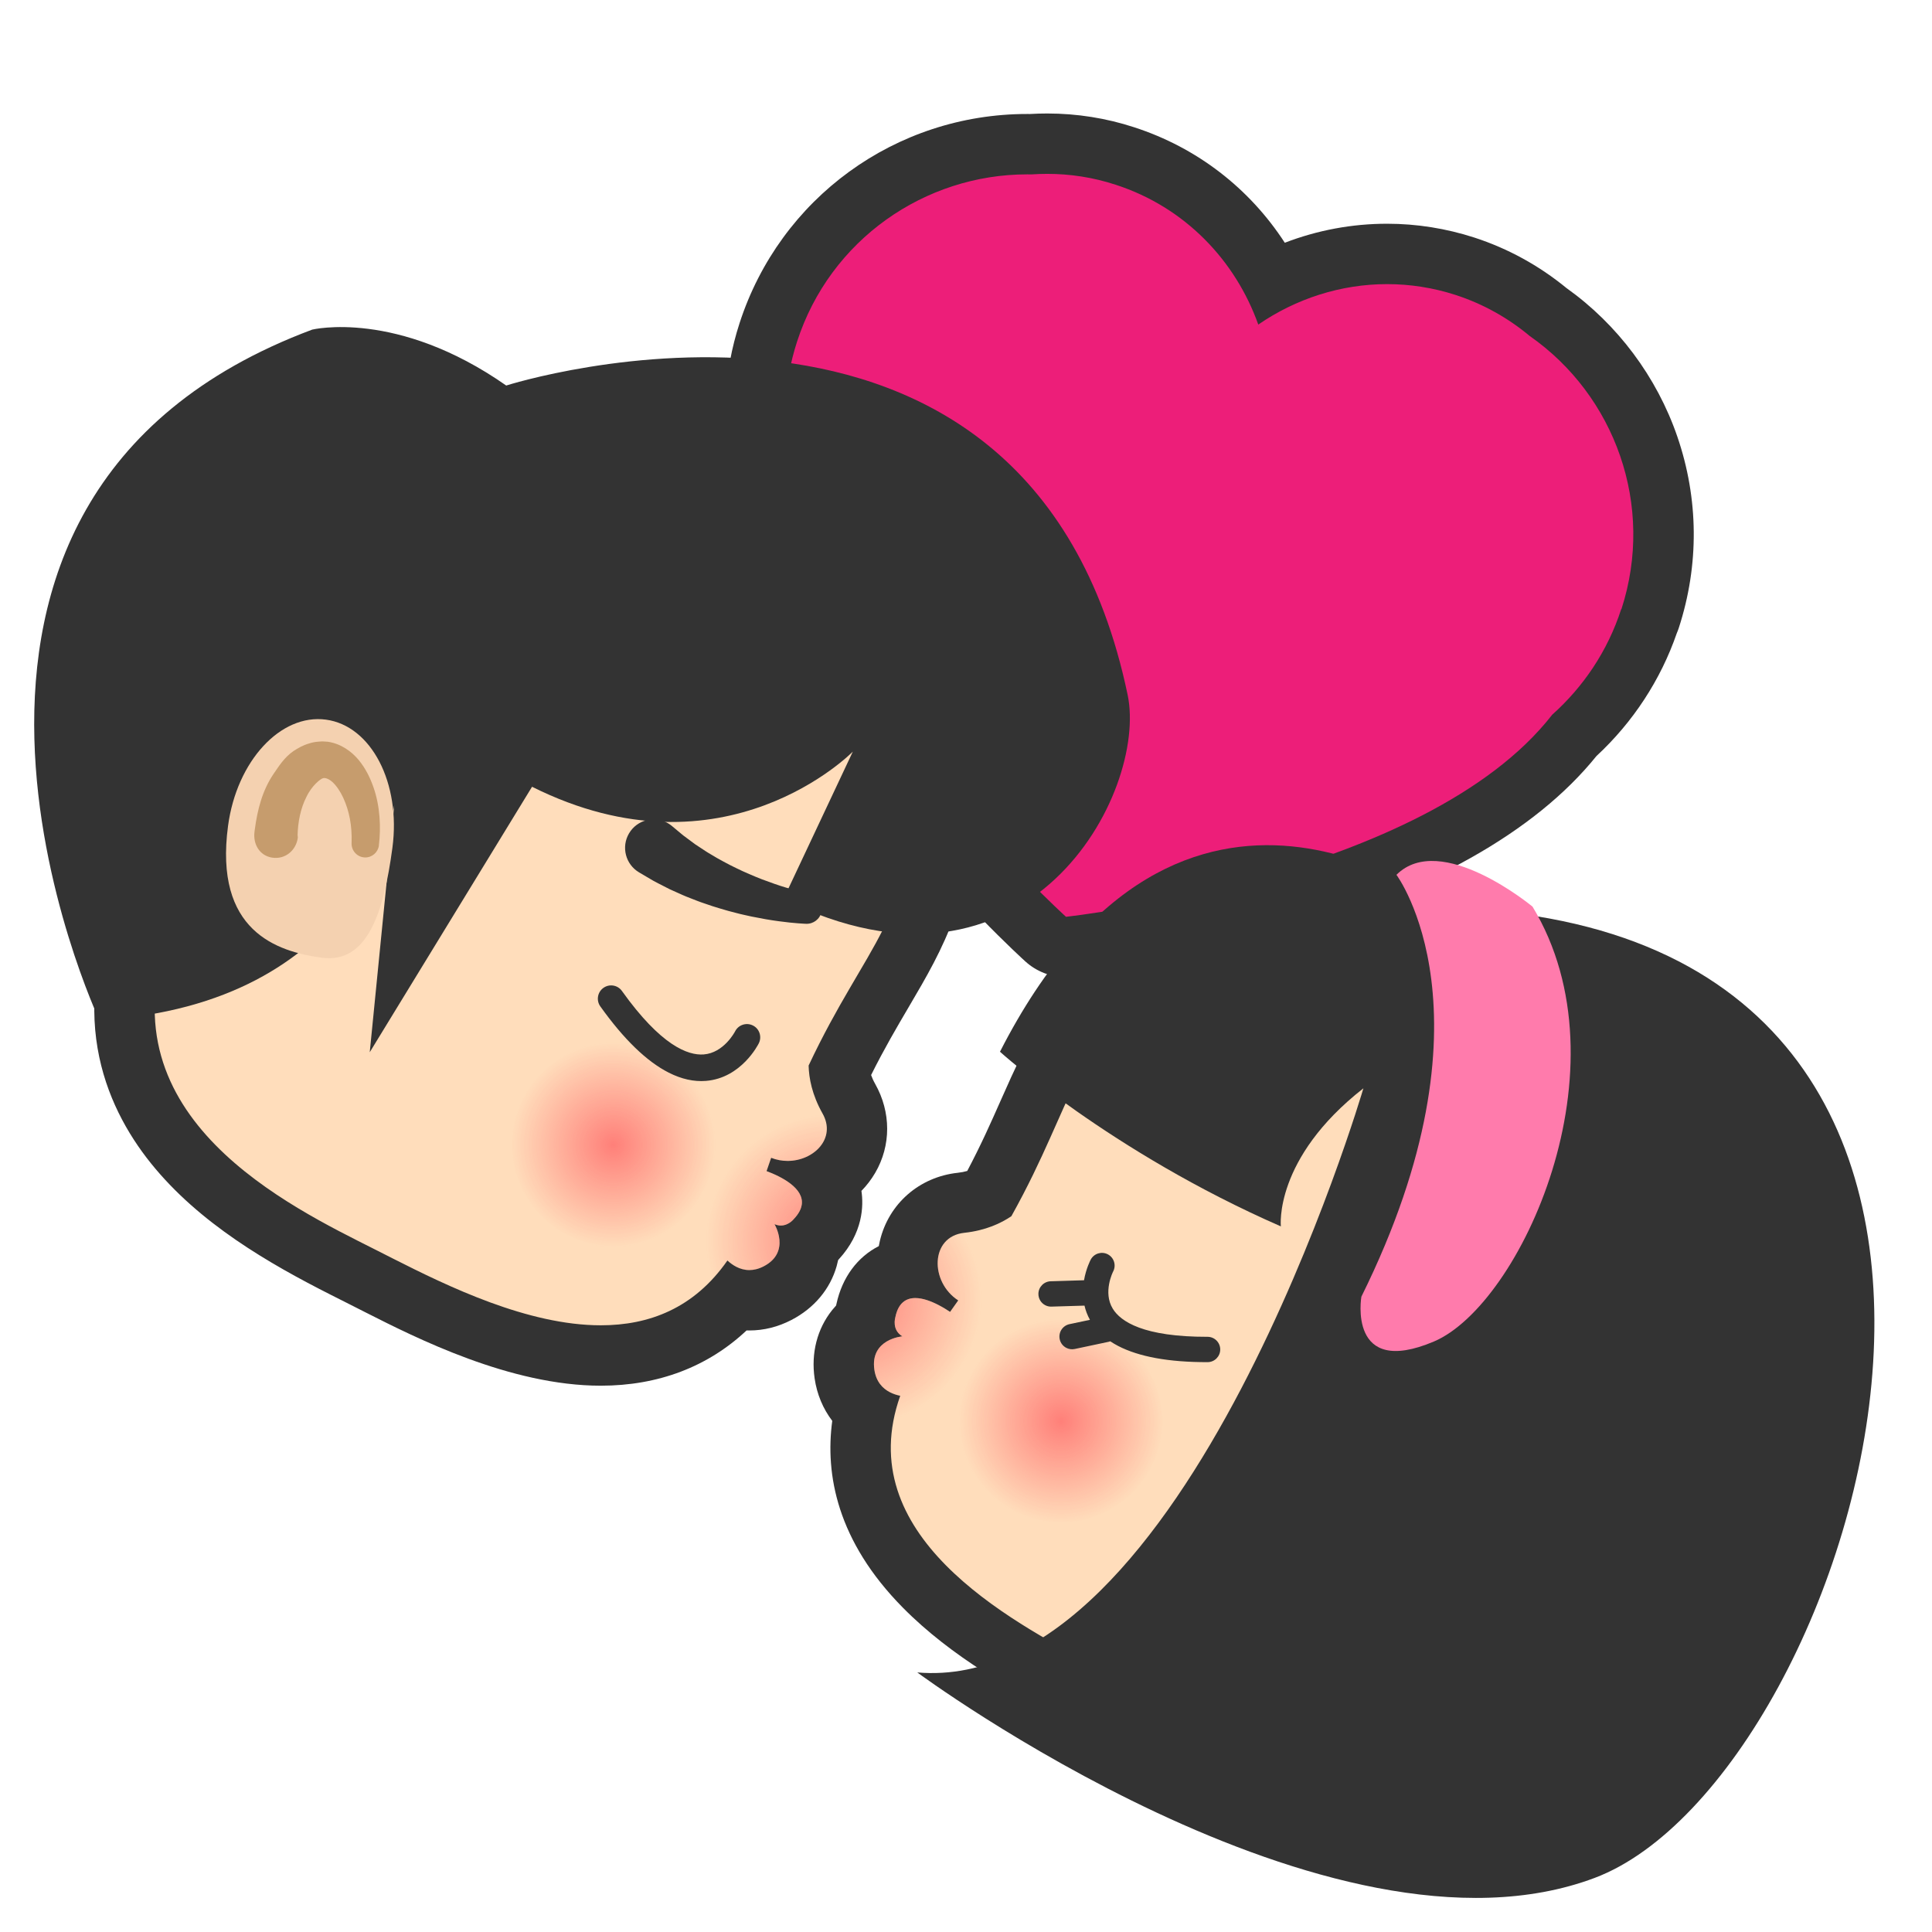
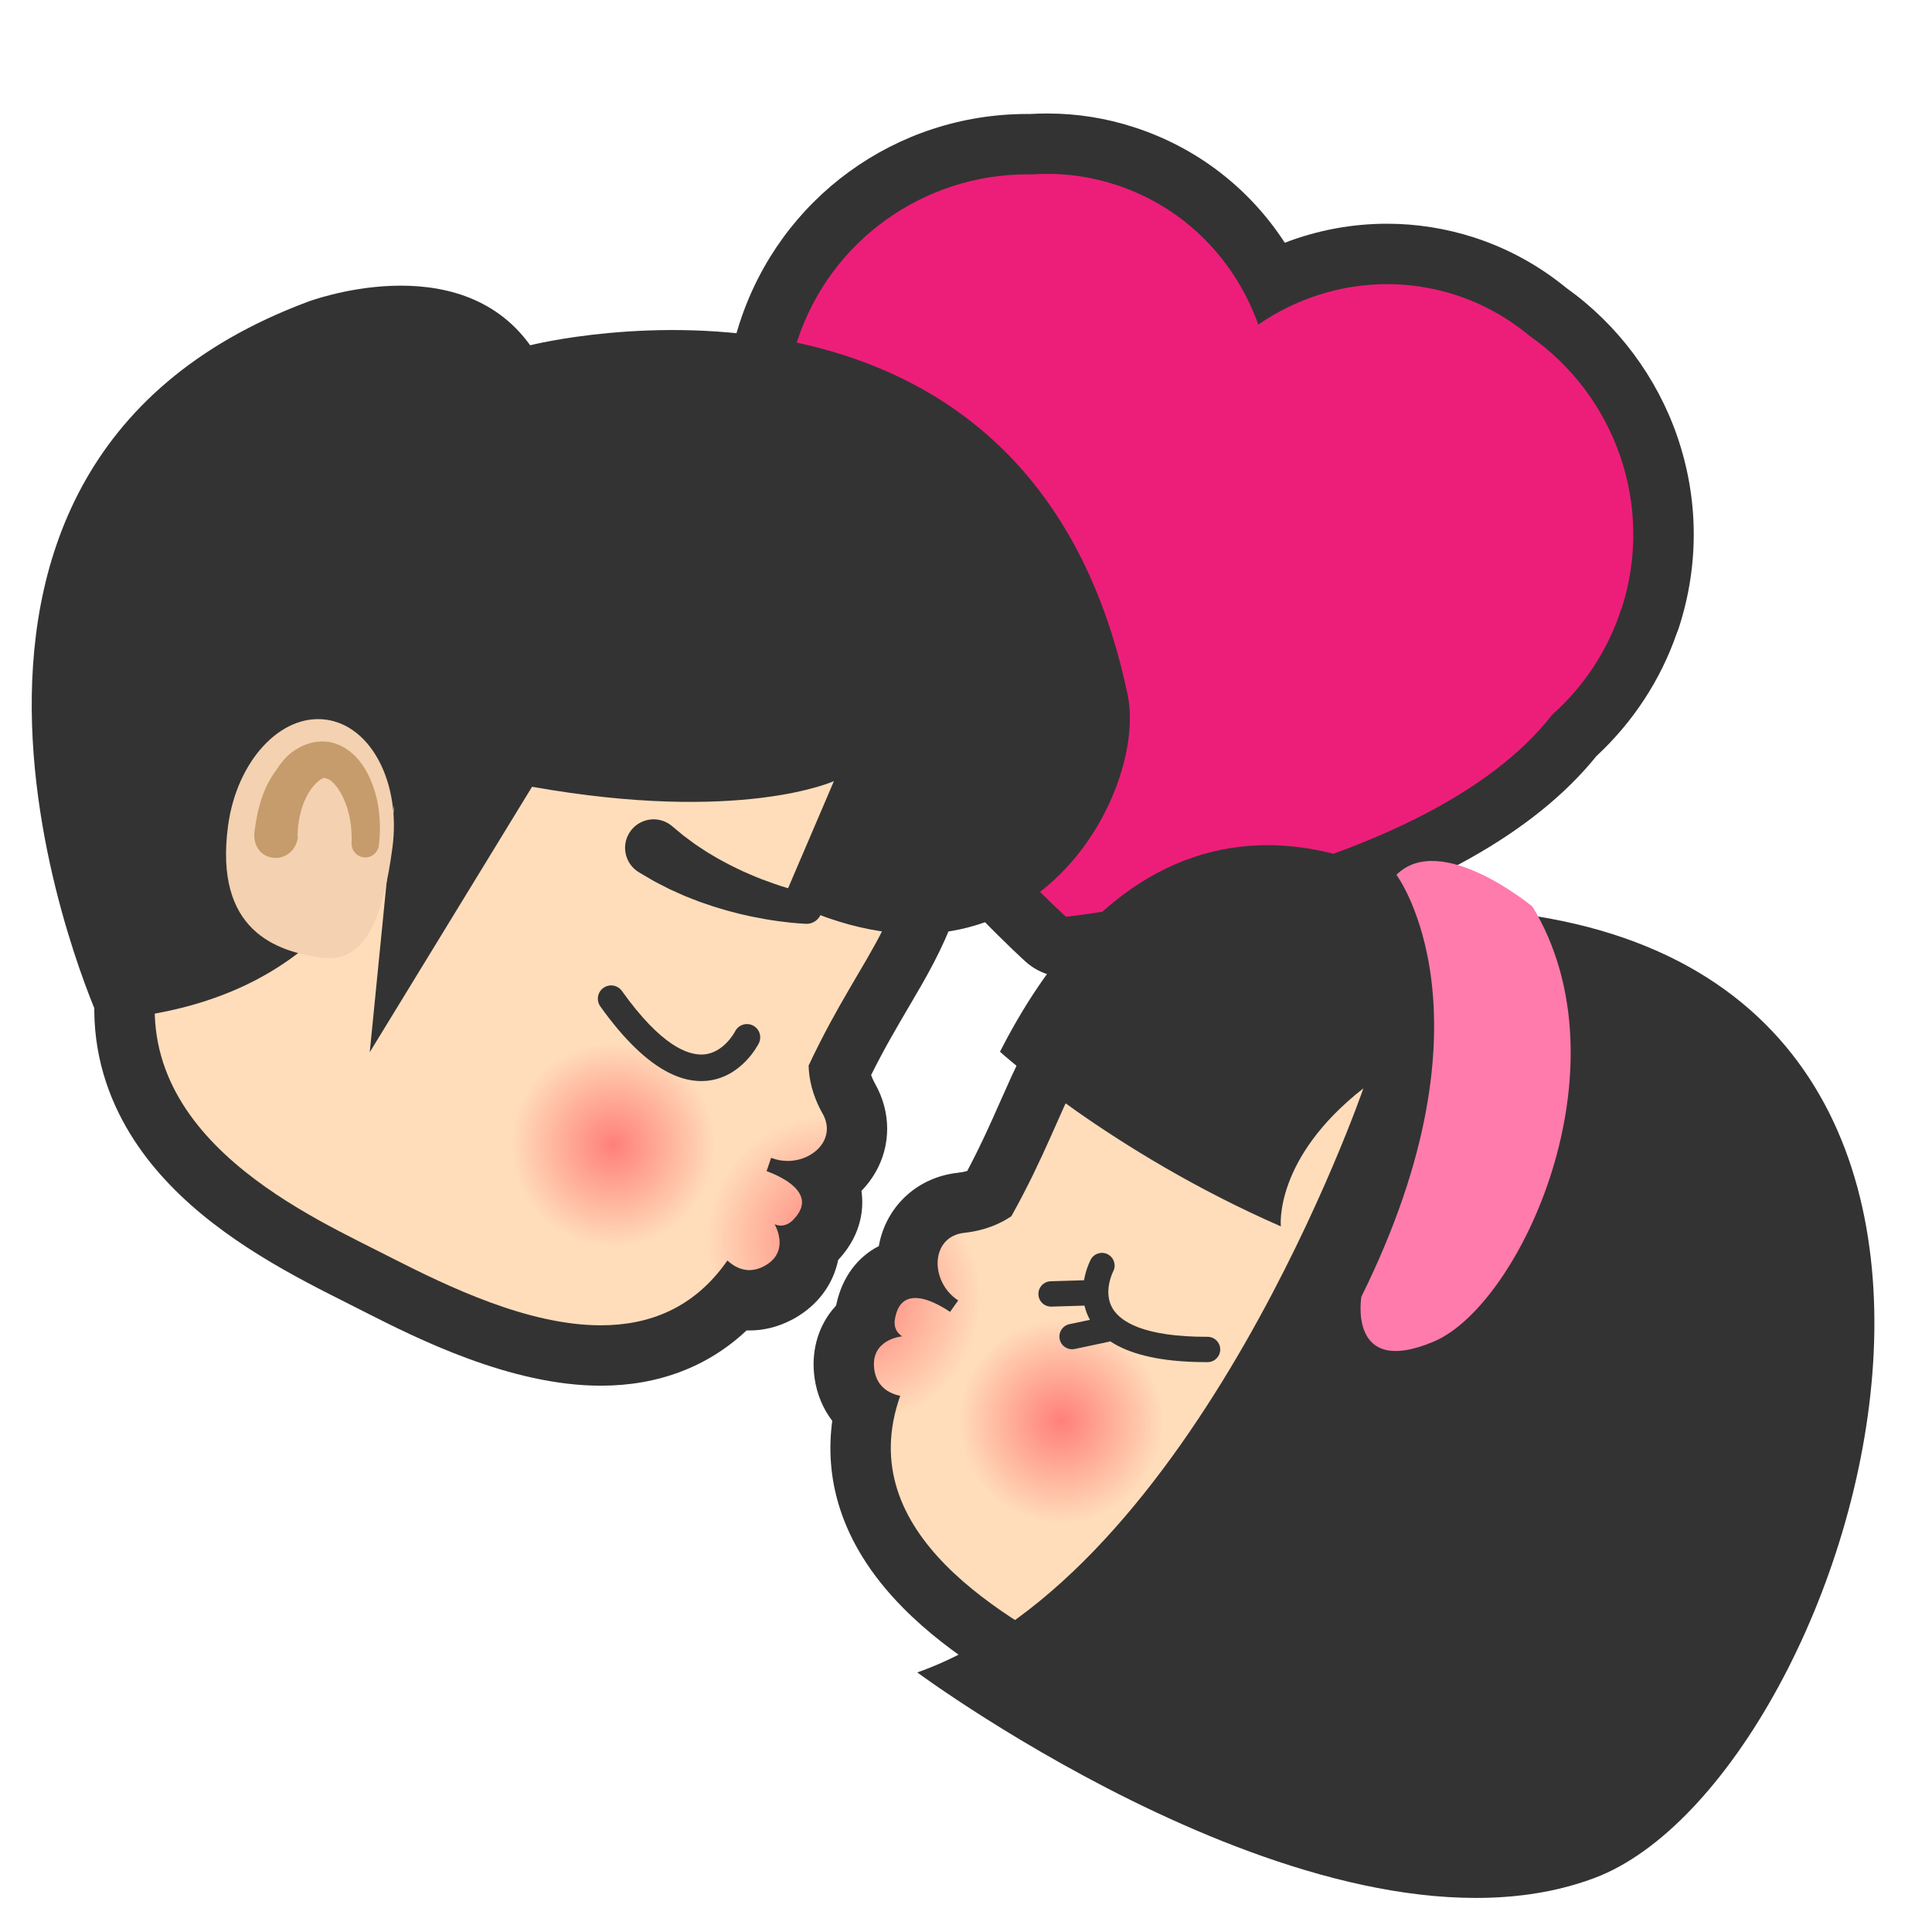
<svg xmlns="http://www.w3.org/2000/svg" version="1.1" id="Layer_1" x="0px" y="0px" width="256px" height="256px" viewBox="0 0 256 256" enable-background="new 0 0 256 256" xml:space="preserve">
  <g>
-     <path fill="#ED1E79" d="M141.248,125.479c-0.986,0-1.943-0.365-2.682-1.032c-1.496-1.352-36.5-33.306-37.742-61.958   c-1.284-6.138-0.947-12.508,0.979-18.444c4.835-14.917,18.621-24.941,34.304-24.941c0.16,0,0.32,0.001,0.48,0.003   c0.727-0.046,1.459-0.069,2.178-0.069c3.521,0,6.99,0.552,10.309,1.64c8.503,2.754,15.419,8.686,19.514,16.592   c4.734-2.381,9.915-3.623,15.212-3.623c3.497,0,6.971,0.551,10.324,1.636c4.027,1.313,7.729,3.353,11.011,6.065   c13.006,9.172,18.437,25.471,13.513,40.615c-0.053,0.164-0.116,0.323-0.188,0.476c-1.943,5.718-5.34,10.892-9.856,15.01   c-17.828,22.458-64.92,27.79-66.924,28.007C141.534,125.471,141.391,125.479,141.248,125.479z" />
-     <path fill="#333333" d="M138.766,23.038c3.006,0,6.04,0.45,9.063,1.441c9.199,2.98,15.88,10.05,18.9,18.53   c4.979-3.425,10.918-5.362,17.071-5.362c3.009,0,6.069,0.463,9.093,1.442c3.711,1.21,6.984,3.08,9.812,5.44   c11.28,7.877,16.61,22.447,12.14,36.197v-0.007h-0.004l-0.021-0.01c-1.811,5.6-5.045,10.33-9.15,14   c-16.814,21.62-64.42,26.77-64.42,26.77s-35.53-32.11-36.44-59.49c-1.18-5.37-1.02-11.1,0.8-16.71   c4.397-13.566,16.969-22.176,30.5-22.175c0.193,0,0.387,0.002,0.58,0.005C137.379,23.062,138.071,23.038,138.766,23.038    M138.766,15.038L138.766,15.038c-0.752,0-1.516,0.022-2.276,0.067c-0.127-0.001-0.255-0.002-0.382-0.002   c-17.422,0-32.737,11.135-38.11,27.708c-2.106,6.494-2.502,13.454-1.154,20.175c0.66,12.919,7.465,27.703,20.235,43.957   c9.31,11.85,18.422,20.124,18.805,20.47c1.478,1.335,3.393,2.065,5.364,2.065c0.286,0,0.573-0.016,0.86-0.047   c0.514-0.056,12.745-1.408,27.236-5.537c19.883-5.666,34.071-13.64,42.189-23.709c4.849-4.492,8.512-10.092,10.647-16.274   c0.101-0.231,0.19-0.469,0.271-0.713c2.71-8.334,2.638-17.11-0.207-25.377c-2.71-7.875-7.916-14.841-14.68-19.654   c-3.642-2.986-7.742-5.234-12.193-6.685c-3.769-1.22-7.656-1.835-11.572-1.836c-4.661,0-9.239,0.859-13.557,2.52   c-4.676-7.206-11.631-12.604-19.949-15.299C146.6,15.657,142.712,15.038,138.766,15.038L138.766,15.038z" />
+     <path fill="#ED1E79" d="M141.248,125.479c-0.986,0-1.943-0.365-2.682-1.032c-1.496-1.353-36.5-33.306-37.742-61.958   c-1.284-6.138-0.947-12.508,0.979-18.444c4.835-14.917,18.621-24.941,34.305-24.941c0.16,0,0.319,0.001,0.479,0.003   c0.728-0.046,1.459-0.069,2.179-0.069c3.521,0,6.989,0.552,10.309,1.64c8.503,2.754,15.419,8.687,19.514,16.592   c4.734-2.381,9.915-3.623,15.212-3.623c3.497,0,6.972,0.551,10.324,1.636c4.026,1.313,7.729,3.353,11.011,6.065   c13.006,9.172,18.438,25.471,13.514,40.615c-0.054,0.164-0.116,0.323-0.188,0.476c-1.942,5.718-5.34,10.892-9.856,15.01   c-17.828,22.458-64.92,27.79-66.924,28.007C141.534,125.471,141.391,125.479,141.248,125.479z" />
+     <path fill="#333333" d="M138.766,23.038c3.006,0,6.041,0.45,9.063,1.441c9.198,2.98,15.88,10.05,18.899,18.53   c4.979-3.425,10.918-5.362,17.071-5.362c3.009,0,6.069,0.463,9.093,1.442c3.711,1.21,6.984,3.08,9.813,5.44   c11.279,7.877,16.609,22.447,12.14,36.197v-0.007h-0.004l-0.021-0.01c-1.812,5.6-5.045,10.33-9.15,14   c-16.814,21.62-64.42,26.77-64.42,26.77s-35.53-32.11-36.44-59.49c-1.18-5.37-1.02-11.1,0.8-16.71   c4.397-13.566,16.969-22.176,30.5-22.175c0.193,0,0.388,0.002,0.58,0.005C137.379,23.062,138.07,23.038,138.766,23.038    M138.766,15.038L138.766,15.038c-0.752,0-1.516,0.022-2.275,0.067c-0.127-0.001-0.256-0.002-0.383-0.002   c-17.421,0-32.736,11.135-38.109,27.708c-2.106,6.494-2.502,13.454-1.154,20.175c0.66,12.919,7.465,27.703,20.235,43.957   c9.31,11.85,18.422,20.124,18.805,20.47c1.478,1.335,3.394,2.065,5.364,2.065c0.286,0,0.572-0.017,0.859-0.047   c0.515-0.057,12.746-1.409,27.236-5.538c19.883-5.666,34.071-13.64,42.189-23.709c4.849-4.492,8.512-10.092,10.646-16.274   c0.102-0.231,0.19-0.469,0.271-0.713c2.71-8.334,2.638-17.11-0.207-25.377c-2.71-7.875-7.916-14.841-14.68-19.654   c-3.643-2.986-7.742-5.234-12.193-6.685c-3.77-1.22-7.656-1.835-11.572-1.836c-4.66,0-9.238,0.859-13.557,2.52   c-4.676-7.206-11.631-12.604-19.949-15.299C146.6,15.657,142.712,15.038,138.766,15.038L138.766,15.038z" />
  </g>
  <g>
-     <path fill="#FFDDBB" d="M176.415,235.584c-11.407-0.002-22.857-5.963-28.359-8.827l-4.559-2.377   c-10.163-5.292-33.247-17.312-28.949-37.375c-1.437-1.229-2.36-2.934-2.65-4.943c-0.414-2.868,0.577-4.821,1.481-5.955   c0.362-0.454,0.759-0.84,1.17-1.169c0.019-0.444,0.083-0.875,0.187-1.278c0.768-3.636,3.197-5.235,5.531-5.586   c-0.067-0.91,0-1.829,0.212-2.726c0.786-3.31,3.415-5.597,6.86-5.97c1.381-0.149,2.616-0.513,3.68-1.083   c2.271-4.163,3.834-7.691,5.225-10.829c3.622-8.174,6.483-14.629,17.82-23.256c5.098-3.879,9.512-6.463,14.482-6.463   c3.807,0,7.461,1.497,11.777,3.744c1.752,0.912,3.657,1.97,5.864,3.194c2.896,1.607,6.179,3.429,10.128,5.485   c15.091,7.857,24.027,16.782,27.322,27.285c4.915,15.671-3.401,31.535-12.207,48.331c-0.588,1.123-1.904,3.643-1.904,3.643   l-6.168,8.501c-6.185,11.714-15.247,17.653-26.941,17.653C176.418,235.584,176.417,235.584,176.415,235.584z" />
-     <path fill="#333333" d="M168.548,121.747c2.893,0,5.863,1.175,9.93,3.292c3.971,2.067,8.986,5.032,15.993,8.68   c41.167,21.435,25.864,46.293,11.646,73.602l-6.174,8.508l0.002,0.001c-6.219,11.943-14.827,15.755-23.529,15.755   c-9.828,0-19.775-4.867-26.514-8.375c-0.934-0.485-1.81-0.948-2.612-1.366c-0.619-0.322-1.27-0.659-1.947-1.012   c-12.107-6.304-32.573-17.536-26.057-35.882c-0.447-0.093-0.927-0.241-1.383-0.479c-0.96-0.5-1.816-1.393-2.045-2.98   c-0.586-4.067,3.711-4.417,3.711-4.417c-1.432-0.861-0.939-2.487-0.939-2.487c0.378-1.944,1.429-2.589,2.656-2.589   c1.006,0,2.131,0.434,3.1,0.938c0.575,0.298,1.096,0.622,1.505,0.896c0.369-0.516,0.728-1.021,1.078-1.521   c-3.77-2.438-3.742-8.465,0.802-8.957c2.845-0.308,4.88-1.274,6.241-2.201c8.809-15.784,7.467-22.339,22.476-33.76   C161.618,123.489,165.024,121.747,168.548,121.747 M168.548,113.747c-6.091,0-11.163,2.91-16.905,7.28   c-12.154,9.25-15.352,16.464-19.055,24.818c-1.276,2.882-2.59,5.846-4.423,9.313c-0.384,0.113-0.802,0.193-1.254,0.242   c-5.101,0.553-9.152,4.095-10.323,9.022c-0.055,0.231-0.104,0.465-0.145,0.697c-2.802,1.422-4.841,4.118-5.606,7.647   c-0.018,0.074-0.035,0.148-0.052,0.224c-0.182,0.197-0.359,0.404-0.533,0.621c-1.973,2.475-2.795,5.678-2.313,9.02   c0.305,2.112,1.115,4.036,2.339,5.64c-0.955,7.078,0.619,15.903,9.36,24.756c6.451,6.533,14.744,11.116,22.01,14.899l0.947,0.492   l1,0.521l1.124,0.587c0.479,0.251,0.977,0.513,1.492,0.78c8.81,4.587,19.29,9.277,30.204,9.277c9.107,0,21.718-3.405,30.345-19.529   l5.831-8.036l0.348-0.479l0.273-0.525c0.587-1.128,1.176-2.251,1.763-3.37c8.797-16.779,17.893-34.131,12.48-51.386   c-3.629-11.569-13.21-21.263-29.291-29.636c-3.902-2.032-7.16-3.84-10.035-5.435c-2.231-1.238-4.158-2.308-5.958-3.245   C177.335,115.424,173.167,113.747,168.548,113.747L168.548,113.747z" />
+     <path fill="#FFDDBB" d="M176.415,235.584c-11.407-0.002-22.856-5.963-28.358-8.827l-4.56-2.377   c-10.163-5.292-33.247-17.312-28.949-37.375c-1.437-1.229-2.36-2.935-2.65-4.942c-0.414-2.869,0.577-4.821,1.481-5.955   c0.362-0.455,0.759-0.84,1.17-1.17c0.019-0.443,0.083-0.875,0.187-1.277c0.768-3.637,3.197-5.235,5.531-5.586   c-0.067-0.91,0-1.829,0.212-2.727c0.786-3.31,3.415-5.597,6.86-5.97c1.381-0.149,2.616-0.513,3.681-1.083   c2.271-4.163,3.834-7.691,5.225-10.829c3.622-8.174,6.482-14.629,17.82-23.256c5.098-3.879,9.512-6.463,14.481-6.463   c3.808,0,7.461,1.497,11.777,3.744c1.752,0.912,3.657,1.97,5.864,3.194c2.896,1.607,6.179,3.429,10.127,5.485   c15.092,7.857,24.027,16.782,27.322,27.285c4.915,15.671-3.4,31.535-12.207,48.331c-0.588,1.123-1.904,3.644-1.904,3.644   l-6.168,8.5c-6.185,11.715-15.246,17.653-26.94,17.653C176.418,235.584,176.417,235.584,176.415,235.584z" />
+     <path fill="#333333" d="M168.548,121.747c2.894,0,5.863,1.175,9.931,3.292c3.971,2.067,8.985,5.031,15.992,8.68   c41.168,21.436,25.864,46.293,11.646,73.602l-6.174,8.509l0.002,0.001c-6.219,11.943-14.827,15.755-23.529,15.755   c-9.828,0-19.775-4.867-26.514-8.375c-0.935-0.485-1.811-0.948-2.612-1.366c-0.619-0.322-1.271-0.658-1.947-1.012   c-12.106-6.305-32.573-17.536-26.057-35.882c-0.447-0.093-0.927-0.241-1.383-0.479c-0.96-0.5-1.816-1.393-2.045-2.979   c-0.586-4.067,3.711-4.417,3.711-4.417c-1.432-0.861-0.939-2.487-0.939-2.487c0.378-1.944,1.429-2.589,2.656-2.589   c1.006,0,2.131,0.434,3.1,0.938c0.575,0.299,1.096,0.623,1.505,0.896c0.369-0.516,0.728-1.021,1.078-1.521   c-3.77-2.438-3.742-8.465,0.802-8.957c2.845-0.308,4.879-1.273,6.241-2.201c8.809-15.783,7.467-22.338,22.477-33.759   C161.618,123.489,165.023,121.747,168.548,121.747 M168.548,113.747c-6.091,0-11.163,2.91-16.905,7.28   c-12.153,9.25-15.352,16.464-19.055,24.818c-1.275,2.882-2.59,5.847-4.423,9.313c-0.384,0.113-0.802,0.193-1.254,0.242   c-5.101,0.553-9.152,4.095-10.323,9.021c-0.055,0.23-0.104,0.465-0.145,0.697c-2.802,1.422-4.841,4.117-5.606,7.646   c-0.018,0.074-0.035,0.148-0.052,0.225c-0.182,0.197-0.359,0.404-0.533,0.621c-1.973,2.475-2.795,5.678-2.313,9.02   c0.305,2.112,1.115,4.036,2.339,5.641c-0.955,7.078,0.619,15.902,9.36,24.756c6.451,6.533,14.744,11.115,22.01,14.898l0.947,0.492   l1,0.521l1.123,0.586c0.479,0.252,0.978,0.514,1.492,0.781c8.811,4.586,19.29,9.276,30.204,9.276   c9.106,0,21.718-3.405,30.345-19.528l5.831-8.037l0.349-0.479l0.272-0.525c0.587-1.127,1.177-2.25,1.763-3.369   c8.797-16.779,17.894-34.131,12.48-51.387c-3.629-11.568-13.21-21.263-29.291-29.636c-3.902-2.032-7.16-3.84-10.035-5.435   c-2.23-1.238-4.158-2.308-5.958-3.245C177.335,115.424,173.167,113.747,168.548,113.747L168.548,113.747z" />
  </g>
  <g opacity="0.7" enable-background="new    ">
-     <radialGradient id="SVGID_1_" cx="99.081" cy="307.354" r="28.531" gradientTransform="matrix(0.5213 0.2714 -0.2714 0.5213 145.0648 -15.0208)" gradientUnits="userSpaceOnUse">
+     <radialGradient id="SVGID_1_" cx="-189.237" cy="303.442" r="28.531" gradientTransform="matrix(0.5213 0.2714 0.2714 -0.5213 129.595 381.6375)" gradientUnits="userSpaceOnUse">
      <stop offset="0" style="stop-color:#FF585D" />
      <stop offset="1" style="stop-color:#FF585D;stop-opacity:0" />
    </radialGradient>
-     <path fill="url(#SVGID_1_)" d="M194.471,133.719c-22.921-11.934-24.525-16.565-37.983-6.326   c-15.009,11.421-13.667,17.976-22.476,33.76c-1.36,0.927-3.396,1.894-6.241,2.201c-4.544,0.492-4.571,6.519-0.802,8.957   c-0.351,0.5-0.709,1.005-1.078,1.521c-1.938-1.302-6.391-3.729-7.261,0.754c0,0-0.493,1.626,0.939,2.487   c0,0-4.298,0.35-3.711,4.417c0.337,2.341,2.041,3.173,3.429,3.459c-6.881,19.373,16.324,30.812,28.004,36.894   c11.707,6.096,38.438,21.291,52.655-6.014l-0.002-0.001l6.174-8.508C220.335,180.012,235.638,155.153,194.471,133.719z" />
+     <path fill="url(#SVGID_1_)" d="M194.471,133.719c-22.921-11.934-24.525-16.565-37.982-6.326   c-15.01,11.421-13.668,17.976-22.477,33.759c-1.359,0.928-3.396,1.895-6.241,2.201c-4.544,0.492-4.571,6.52-0.802,8.957   c-0.351,0.5-0.709,1.006-1.078,1.521c-1.938-1.303-6.391-3.729-7.261,0.754c0,0-0.493,1.626,0.939,2.487   c0,0-4.298,0.35-3.711,4.417c0.337,2.341,2.041,3.173,3.429,3.459c-6.881,19.373,16.324,30.812,28.004,36.894   c11.707,6.097,38.438,21.291,52.654-6.014l-0.002-0.001l6.175-8.508C220.335,180.012,235.639,155.152,194.471,133.719z" />
  </g>
-   <radialGradient id="SVGID_2_" cx="-1454.39" cy="1604.515" r="31.922" gradientTransform="matrix(0.3769 0.1962 -0.1962 0.3769 1003.558 -131.0906)" gradientUnits="userSpaceOnUse">
+   <radialGradient id="SVGID_2_" cx="-1534.586" cy="-1015.862" r="31.922" gradientTransform="matrix(0.3769 0.1962 0.1962 -0.3769 918.2903 106.5068)" gradientUnits="userSpaceOnUse">
    <stop offset="0" style="stop-color:#FF585D" />
    <stop offset="1" style="stop-color:#FF585D;stop-opacity:0" />
  </radialGradient>
  <circle opacity="0.7" fill="url(#SVGID_2_)" enable-background="new    " cx="140.479" cy="188.17" r="13.577" />
-   <path fill="#333333" d="M191.683,120.319c0,0-35.084-28.144-59.181,19.041c0,0,14.616,13.256,37.218,23.142  c0,0-0.972-8.973,10.936-18.294c0,0-23.521,80.407-59.111,77.399c0,0,54.662,40.452,89.77,27.22S281.109,122.904,191.683,120.319z" />
-   <path fill="#FF7BAC" d="M185.037,115.918c0,0,13.877,18.513-4.648,55.9c0,0-1.855,10.793,9.606,5.942s25.97-36.332,13.071-57.628  C203.066,120.133,190.917,110.045,185.037,115.918z" />
-   <path fill="#333333" d="M161.687,178.809c-0.002-0.926-0.755-1.678-1.684-1.675c-8.493,0.015-11.517-2.02-12.559-3.73  c-1.327-2.18,0.021-4.861,0.054-4.925c0.431-0.818,0.122-1.831-0.695-2.268c-0.004-0.002-0.011-0.006-0.016-0.008  c-0.815-0.425-1.824-0.115-2.259,0.698c-0.046,0.088-0.619,1.185-0.89,2.739l-4.354,0.134c-0.93-0.004-1.686,0.746-1.69,1.674  c-0.003,0.651,0.364,1.219,0.905,1.499c0.229,0.12,0.491,0.188,0.77,0.188l4.43-0.133c0.145,0.62,0.377,1.256,0.723,1.883  l-2.711,0.573c-0.908,0.193-1.487,1.086-1.295,1.994c0.108,0.512,0.438,0.918,0.868,1.143c0.335,0.174,0.727,0.237,1.123,0.154  l4.528-0.961c0.063-0.014,0.121-0.037,0.179-0.058c0.325,0.217,0.666,0.419,1.031,0.609c2.767,1.441,6.734,2.164,11.865,2.153  C160.938,180.491,161.688,179.738,161.687,178.809z" />
+   <path fill="#333333" d="M191.684,120.319c0,0-35.084-28.144-59.182,19.041c0,0,14.616,13.257,37.218,23.143  c0,0-0.972-8.973,10.937-18.294c0,0-22.156,64.292-59.111,77.399c0,0,54.662,40.451,89.77,27.22  C246.423,235.595,281.109,122.904,191.684,120.319z" />
+   <path fill="#FF7BAC" d="M185.037,115.918c0,0,13.877,18.514-4.648,55.9c0,0-1.854,10.793,9.606,5.941  c11.461-4.851,25.97-36.332,13.071-57.628C203.066,120.133,190.917,110.045,185.037,115.918z" />
+   <path fill="#333333" d="M161.688,178.809c-0.002-0.926-0.756-1.678-1.685-1.675c-8.493,0.015-11.517-2.02-12.56-3.729  c-1.326-2.18,0.021-4.861,0.055-4.926c0.431-0.817,0.122-1.83-0.695-2.268c-0.004-0.002-0.011-0.006-0.016-0.008  c-0.814-0.426-1.824-0.115-2.26,0.697c-0.045,0.089-0.618,1.186-0.89,2.74l-4.354,0.133c-0.931-0.004-1.687,0.746-1.69,1.675  c-0.003,0.651,0.364,1.219,0.905,1.499c0.229,0.119,0.491,0.188,0.771,0.188l4.43-0.133c0.145,0.62,0.377,1.256,0.723,1.883  l-2.711,0.573c-0.908,0.192-1.486,1.086-1.295,1.994c0.107,0.512,0.438,0.918,0.868,1.143c0.335,0.175,0.727,0.237,1.123,0.154  l4.528-0.961c0.063-0.015,0.121-0.037,0.178-0.058c0.326,0.217,0.666,0.418,1.031,0.608c2.768,1.441,6.734,2.164,11.865,2.153  C160.938,180.491,161.688,179.738,161.688,178.809z" />
  <g>
-     <path fill="#FFDDBB" d="M79.609,179.61c-11.037,0-22.966-6.043-29.375-9.289l-4.593-2.322c-5.129-2.597-15.81-8.004-22.536-16.379   c-7.911-9.851-8.757-21.186-2.516-33.694l3.321-9.98c0,0,1.283-2.542,1.854-3.676c9.811-19.511,19.956-39.686,42.552-39.686   c8.121,0,17.183,2.59,27.704,7.918c3.973,2.012,7.366,3.618,10.36,5.035c2.281,1.08,4.251,2.012,6.014,2.905   c10.89,5.514,13.459,10.014,13.091,22.926c-0.406,14.239-3.985,20.326-8.517,28.033c-1.74,2.959-3.696,6.285-5.756,10.557   c0.157,1.195,0.581,2.411,1.265,3.623c1.437,2.542,1.451,5.389,0.039,7.809c-0.708,1.214-1.746,2.234-2.981,2.989   c0.307,0.593,0.518,1.216,0.632,1.87c0.253,1.449,0.113,3.639-1.956,5.898c-0.256,0.304-0.567,0.608-0.927,0.89   c-0.027,0.526-0.11,1.074-0.268,1.634c-0.395,1.396-1.405,3.339-3.976,4.674c-1.212,0.629-2.473,0.948-3.747,0.948   c-0.614,0-1.222-0.074-1.817-0.221C92.919,177.077,86.925,179.61,79.609,179.61z" />
-     <path fill="#333333" d="M68.316,68.583c7.093,0.001,15.559,2.251,25.897,7.486c7.048,3.569,12.381,5.918,16.374,7.94   c9.071,4.593,11.234,7.507,10.899,19.244c-0.538,18.852-6.646,21.582-14.34,37.937c0.039,1.646,0.44,3.863,1.847,6.355   c1.861,3.294-1.164,6.282-4.631,6.282c-0.721,0-1.462-0.129-2.181-0.412c-0.202,0.575-0.404,1.161-0.608,1.763   c0.461,0.172,1.028,0.405,1.606,0.698c2.165,1.096,4.486,3.021,2.012,5.641c0,0-0.667,0.869-1.726,0.869   c-0.259,0-0.542-0.052-0.844-0.182c0,0,2.22,3.695-1.427,5.589c-0.683,0.354-1.319,0.498-1.903,0.498   c-0.635,0-1.208-0.17-1.71-0.424c-0.458-0.233-0.859-0.536-1.195-0.845c-4.416,6.353-10.401,8.587-16.776,8.587   c-9.667,0-20.229-5.14-27.567-8.857c-0.682-0.344-1.333-0.678-1.956-0.992c-0.808-0.41-1.693-0.851-2.634-1.328   c-12.776-6.469-36.113-19.389-23.158-44.969h0l3.318-9.975C38.048,88.881,47.003,68.58,68.316,68.583 M68.317,60.583L68.317,60.583   h-0.006c-11.516,0-21.143,4.659-29.431,14.242c-6.66,7.7-11.53,17.387-16.688,27.643c-0.569,1.132-1.141,2.27-1.717,3.407   l-0.267,0.528l-0.187,0.561l-3.139,9.436c-8.531,17.335-3.046,30.067,3.104,37.726c6.404,7.974,15.651,13.293,23.852,17.445   c0.49,0.248,0.972,0.49,1.435,0.723c0.414,0.208,0.812,0.408,1.192,0.602l0.881,0.447l1.094,0.555   c6.694,3.391,19.177,9.714,31.169,9.714c7.622,0,14.198-2.512,19.316-7.324c0.122,0.004,0.243,0.006,0.366,0.006   c1.921,0,3.802-0.47,5.588-1.397c2.998-1.556,5.123-4.091,5.984-7.137c0.076-0.269,0.141-0.534,0.195-0.797   c0.031-0.035,0.062-0.068,0.091-0.102c3.21-3.498,3.291-7.082,2.996-9.061c0.7-0.718,1.314-1.52,1.825-2.395   c2.116-3.626,2.112-8.035-0.012-11.794c-0.238-0.423-0.41-0.812-0.532-1.163c1.75-3.509,3.393-6.303,4.99-9.02   c4.632-7.877,8.632-14.68,9.067-29.946c0.411-14.43-3.016-20.398-15.283-26.609c-1.81-0.917-3.802-1.86-6.109-2.952   c-2.972-1.407-6.34-3.001-10.265-4.988C86.735,63.315,77.083,60.584,68.317,60.583L68.317,60.583z" />
+     <path fill="#FFDDBB" d="M79.609,179.609c-11.037,0-22.966-6.043-29.375-9.289l-4.593-2.321c-5.129-2.597-15.81-8.004-22.536-16.379   c-7.911-9.851-8.757-21.187-2.516-33.694l3.321-9.98c0,0,1.283-2.542,1.854-3.676c9.811-19.511,19.956-39.686,42.552-39.686   c8.121,0,17.183,2.59,27.704,7.918c3.973,2.012,7.366,3.618,10.36,5.035c2.281,1.08,4.251,2.012,6.014,2.905   c10.89,5.514,13.459,10.014,13.091,22.926c-0.406,14.239-3.985,20.326-8.517,28.032c-1.74,2.959-3.696,6.285-5.756,10.558   c0.157,1.194,0.581,2.411,1.265,3.623c1.437,2.542,1.451,5.389,0.039,7.81c-0.708,1.213-1.746,2.233-2.981,2.988   c0.307,0.594,0.518,1.217,0.632,1.87c0.253,1.449,0.113,3.64-1.956,5.897c-0.256,0.305-0.567,0.608-0.927,0.891   c-0.027,0.525-0.11,1.074-0.268,1.634c-0.395,1.396-1.405,3.339-3.976,4.674c-1.212,0.63-2.473,0.948-3.747,0.948   c-0.614,0-1.222-0.074-1.817-0.221C92.919,177.077,86.925,179.609,79.609,179.609z" />
+     <path fill="#333333" d="M68.316,68.583c7.093,0.001,15.559,2.251,25.897,7.486c7.048,3.569,12.381,5.918,16.374,7.94   c9.071,4.593,11.234,7.507,10.899,19.244c-0.538,18.852-6.646,21.582-14.34,37.937c0.039,1.646,0.44,3.863,1.847,6.355   c1.861,3.294-1.164,6.282-4.631,6.282c-0.721,0-1.462-0.129-2.181-0.412c-0.202,0.575-0.404,1.161-0.608,1.763   c0.461,0.172,1.028,0.405,1.606,0.698c2.165,1.097,4.486,3.021,2.012,5.642c0,0-0.667,0.868-1.726,0.868   c-0.259,0-0.542-0.052-0.844-0.182c0,0,2.22,3.694-1.427,5.589c-0.683,0.354-1.319,0.498-1.903,0.498   c-0.635,0-1.208-0.17-1.71-0.424c-0.458-0.233-0.859-0.536-1.195-0.846c-4.416,6.354-10.401,8.588-16.776,8.588   c-9.667,0-20.229-5.141-27.567-8.857c-0.682-0.344-1.333-0.678-1.956-0.992c-0.808-0.41-1.693-0.851-2.634-1.328   c-12.776-6.469-36.113-19.389-23.158-44.969l0,0l3.318-9.975C38.048,88.881,47.003,68.58,68.316,68.583 M68.317,60.583   L68.317,60.583h-0.006c-11.516,0-21.143,4.659-29.431,14.242c-6.66,7.7-11.53,17.387-16.688,27.643   c-0.569,1.132-1.141,2.27-1.717,3.407l-0.267,0.528l-0.187,0.561l-3.139,9.436c-8.531,17.334-3.046,30.067,3.104,37.726   c6.404,7.974,15.651,13.293,23.852,17.444c0.49,0.248,0.972,0.49,1.435,0.724c0.414,0.208,0.812,0.408,1.192,0.603l0.881,0.446   l1.094,0.556c6.694,3.391,19.177,9.713,31.169,9.713c7.622,0,14.198-2.512,19.316-7.323c0.122,0.004,0.243,0.006,0.366,0.006   c1.921,0,3.802-0.47,5.588-1.397c2.998-1.556,5.123-4.09,5.984-7.137c0.076-0.269,0.141-0.533,0.195-0.797   c0.031-0.035,0.062-0.068,0.091-0.102c3.21-3.498,3.291-7.082,2.996-9.062c0.7-0.718,1.314-1.521,1.825-2.396   c2.116-3.625,2.112-8.034-0.012-11.793c-0.238-0.424-0.41-0.813-0.532-1.163c1.75-3.509,3.393-6.304,4.99-9.021   c4.632-7.877,8.632-14.68,9.066-29.946c0.412-14.43-3.016-20.398-15.282-26.609c-1.81-0.917-3.802-1.86-6.109-2.952   c-2.972-1.407-6.34-3.001-10.265-4.988C86.735,63.315,77.083,60.584,68.317,60.583L68.317,60.583z" />
  </g>
  <g opacity="0.7" enable-background="new    ">
-     <radialGradient id="SVGID_3_" cx="878.104" cy="260.868" r="28.53" gradientTransform="matrix(-0.5243 -0.2655 -0.2655 0.5243 639.9749 260.7624)" gradientUnits="userSpaceOnUse">
+     <radialGradient id="SVGID_3_" cx="-495.918" cy="343.813" r="28.53" gradientTransform="matrix(-0.5243 -0.2655 0.2655 -0.5243 -240.9673 212.9935)" gradientUnits="userSpaceOnUse">
      <stop offset="0" style="stop-color:#FF585D" />
      <stop offset="1" style="stop-color:#FF585D;stop-opacity:0" />
    </radialGradient>
-     <path fill="url(#SVGID_3_)" d="M94.213,76.069c23.055,11.676,27.754,10.281,27.273,27.184c-0.538,18.852-6.646,21.582-14.34,37.937   c0.039,1.646,0.44,3.863,1.847,6.355c2.248,3.979-2.634,7.513-6.812,5.87c-0.202,0.575-0.404,1.161-0.608,1.763   c2.188,0.815,6.753,3.019,3.619,6.339c0,0-1.034,1.348-2.57,0.688c0,0,2.22,3.695-1.427,5.589   c-2.099,1.091-3.767,0.189-4.809-0.771c-11.734,16.88-34.553,4.687-46.3-1.263c-11.775-5.963-39.701-18.834-25.792-46.297h0   l3.318-9.975C41.521,82.023,52.808,55.102,94.213,76.069z" />
+     <path fill="url(#SVGID_3_)" d="M94.213,76.069c23.055,11.676,27.754,10.281,27.273,27.184c-0.538,18.852-6.646,21.582-14.34,37.937   c0.039,1.646,0.44,3.863,1.847,6.355c2.248,3.979-2.634,7.514-6.812,5.87c-0.202,0.575-0.404,1.161-0.608,1.763   c2.188,0.815,6.753,3.02,3.619,6.34c0,0-1.034,1.348-2.57,0.688c0,0,2.22,3.695-1.427,5.589c-2.099,1.091-3.767,0.188-4.809-0.771   c-11.734,16.879-34.553,4.687-46.3-1.264c-11.775-5.963-39.701-18.834-25.792-46.297l0,0l3.318-9.975   C41.521,82.023,52.808,55.102,94.213,76.069z" />
  </g>
-   <radialGradient id="SVGID_4_" cx="-376.907" cy="1540.218" r="31.922" gradientTransform="matrix(-0.3791 -0.192 -0.192 0.3791 234.0902 -504.5737)" gradientUnits="userSpaceOnUse">
+   <radialGradient id="SVGID_4_" cx="-1958.704" cy="-959.934" r="31.923" gradientTransform="matrix(-0.3791 -0.192 0.192 -0.3791 -476.9835 -588.2933)" gradientUnits="userSpaceOnUse">
    <stop offset="0" style="stop-color:#FF585D" />
    <stop offset="1" style="stop-color:#FF585D;stop-opacity:0" />
  </radialGradient>
  <circle opacity="0.7" fill="url(#SVGID_4_)" enable-background="new    " cx="81.42" cy="151.677" r="13.577" />
-   <path fill="#333333" d="M70.5,104.25l-21.506,35.175l3.245-32.727c0,0-4.361,26.409-39.073,28.47c0,0-32.362-68.854,28.202-91.492  c0,0,11.208-2.741,25.708,7.408c0,0,69.166-22.095,82.345,40.999c2.697,12.905-13.171,43.167-45.613,27.053l9.195-19.542  C113.003,99.593,96,117,70.5,104.25z" />
+   <path fill="#333333" d="M70.5,104.25l-21.506,35.175l3.245-32.727c0,0-4.361,26.409-39.073,28.47c0,0-32.98-72.53,27.584-95.168  c0,0,19.924-7.584,29.5,5.75c0,0,65.992-16.761,79.171,46.333c2.697,12.905-13.171,43.167-45.613,27.053L110.5,103.5  C110.5,103.499,98.167,109.167,70.5,104.25z" />
  <g>
-     <path fill="#333333" d="M88.615,142.133c1.688,0.855,3.336,1.221,4.935,1.09c4.677-0.381,6.91-4.804,7.001-4.991   c0.43-0.872,0.071-1.938-0.8-2.356c-0.868-0.428-1.919-0.073-2.351,0.792c-0.034,0.067-1.495,2.851-4.158,3.05   c-2.091,0.157-5.666-1.174-10.833-8.41c-0.563-0.79-1.663-0.974-2.454-0.408c-0.79,0.565-0.973,1.662-0.409,2.454   C82.667,137.724,85.701,140.658,88.615,142.133z" />
+     <path fill="#333333" d="M88.615,142.133c1.688,0.855,3.336,1.221,4.935,1.09c4.677-0.381,6.91-4.804,7.001-4.99   c0.43-0.873,0.071-1.938-0.8-2.356c-0.868-0.428-1.919-0.073-2.351,0.792c-0.034,0.066-1.495,2.852-4.158,3.05   c-2.091,0.157-5.666-1.174-10.833-8.409c-0.563-0.791-1.663-0.975-2.454-0.408c-0.79,0.564-0.973,1.662-0.409,2.453   C82.667,137.725,85.701,140.658,88.615,142.133z" />
  </g>
  <path fill="#F4D1B0" d="M51.995,112.344l0.001-0.006c1.149-8.572-2.796-16.178-8.811-16.983  c-6.012-0.806-11.818,5.493-12.967,14.071c-1.866,13.917,6.422,16.668,12.439,17.476c6.014,0.806,8.188-5.978,9.338-14.555V112.344z  " />
  <path fill="#C69C6D" d="M50.199,112.045l0.011-0.022c-0.115,0.911-0.911,1.619-1.855,1.594c-0.999-0.027-1.789-0.865-1.77-1.866  l0.005-0.087c0.068-2.251-0.298-4.182-1.109-5.958c-0.396-0.854-0.908-1.605-1.442-2.093c-0.554-0.491-1.036-0.568-1.227-0.5  c-0.313,0.066-1.486,0.95-2.218,2.501c-0.761,1.482-1.121,3.315-1.16,5.034c-0.004,0.119,0.041,0.257,0.024,0.382  c-0.243,1.685-1.683,2.86-3.367,2.616c-1.678-0.244-2.591-1.773-2.366-3.455l0.04-0.298c0.345-2.567,0.971-5.104,2.469-7.327  c0.752-1.099,1.428-2.181,2.628-3.03c0.622-0.404,1.287-0.794,2.074-1.017c0.357-0.123,0.813-0.219,1.328-0.252  c0.646-0.053,0.5-0.008,1.173,0.018c1.756,0.257,3.157,1.298,4.089,2.414c0.933,1.139,1.534,2.389,1.972,3.652  C50.364,106.834,50.495,109.639,50.199,112.045L50.199,112.045z" />
  <path fill="#333333" d="M106.804,122.407c0,0-0.09-0.004-0.263-0.012c-0.175-0.011-0.433-0.028-0.76-0.049  c-0.634-0.05-1.531-0.13-2.594-0.28c-1.068-0.137-2.302-0.354-3.624-0.624c-0.655-0.152-1.342-0.284-2.025-0.472  c-0.689-0.174-1.388-0.358-2.082-0.575c-0.697-0.198-1.386-0.43-2.064-0.668c-0.684-0.222-1.34-0.489-1.982-0.74  c-0.645-0.24-1.252-0.522-1.832-0.783c-0.29-0.13-0.572-0.257-0.846-0.38c-0.266-0.137-0.525-0.269-0.774-0.396  c-0.497-0.256-0.958-0.484-1.357-0.704c-0.394-0.232-0.739-0.435-1.023-0.6c-0.569-0.336-0.894-0.527-0.894-0.527  c-1.796-1.061-2.395-3.377-1.333-5.173c1.06-1.796,3.376-2.395,5.173-1.334c0.168,0.099,0.327,0.211,0.474,0.33l0.141,0.118  c0,0,0.236,0.196,0.646,0.538c0.207,0.172,0.459,0.381,0.748,0.622c0.296,0.232,0.645,0.478,1.018,0.757  c0.187,0.138,0.383,0.283,0.585,0.433c0.212,0.139,0.431,0.284,0.655,0.43c0.45,0.298,0.92,0.62,1.438,0.912  c0.509,0.303,1.032,0.625,1.592,0.911c0.552,0.3,1.117,0.6,1.698,0.871c0.574,0.288,1.162,0.549,1.746,0.802  c0.578,0.266,1.167,0.479,1.729,0.711c1.136,0.429,2.212,0.806,3.146,1.083c0.933,0.289,1.716,0.488,2.26,0.623  c0.262,0.061,0.469,0.108,0.61,0.139c0.146,0.031,0.223,0.047,0.223,0.047l0.064,0.015c1.088,0.226,1.787,1.291,1.56,2.377  C108.656,121.785,107.772,122.449,106.804,122.407z" />
</svg>
